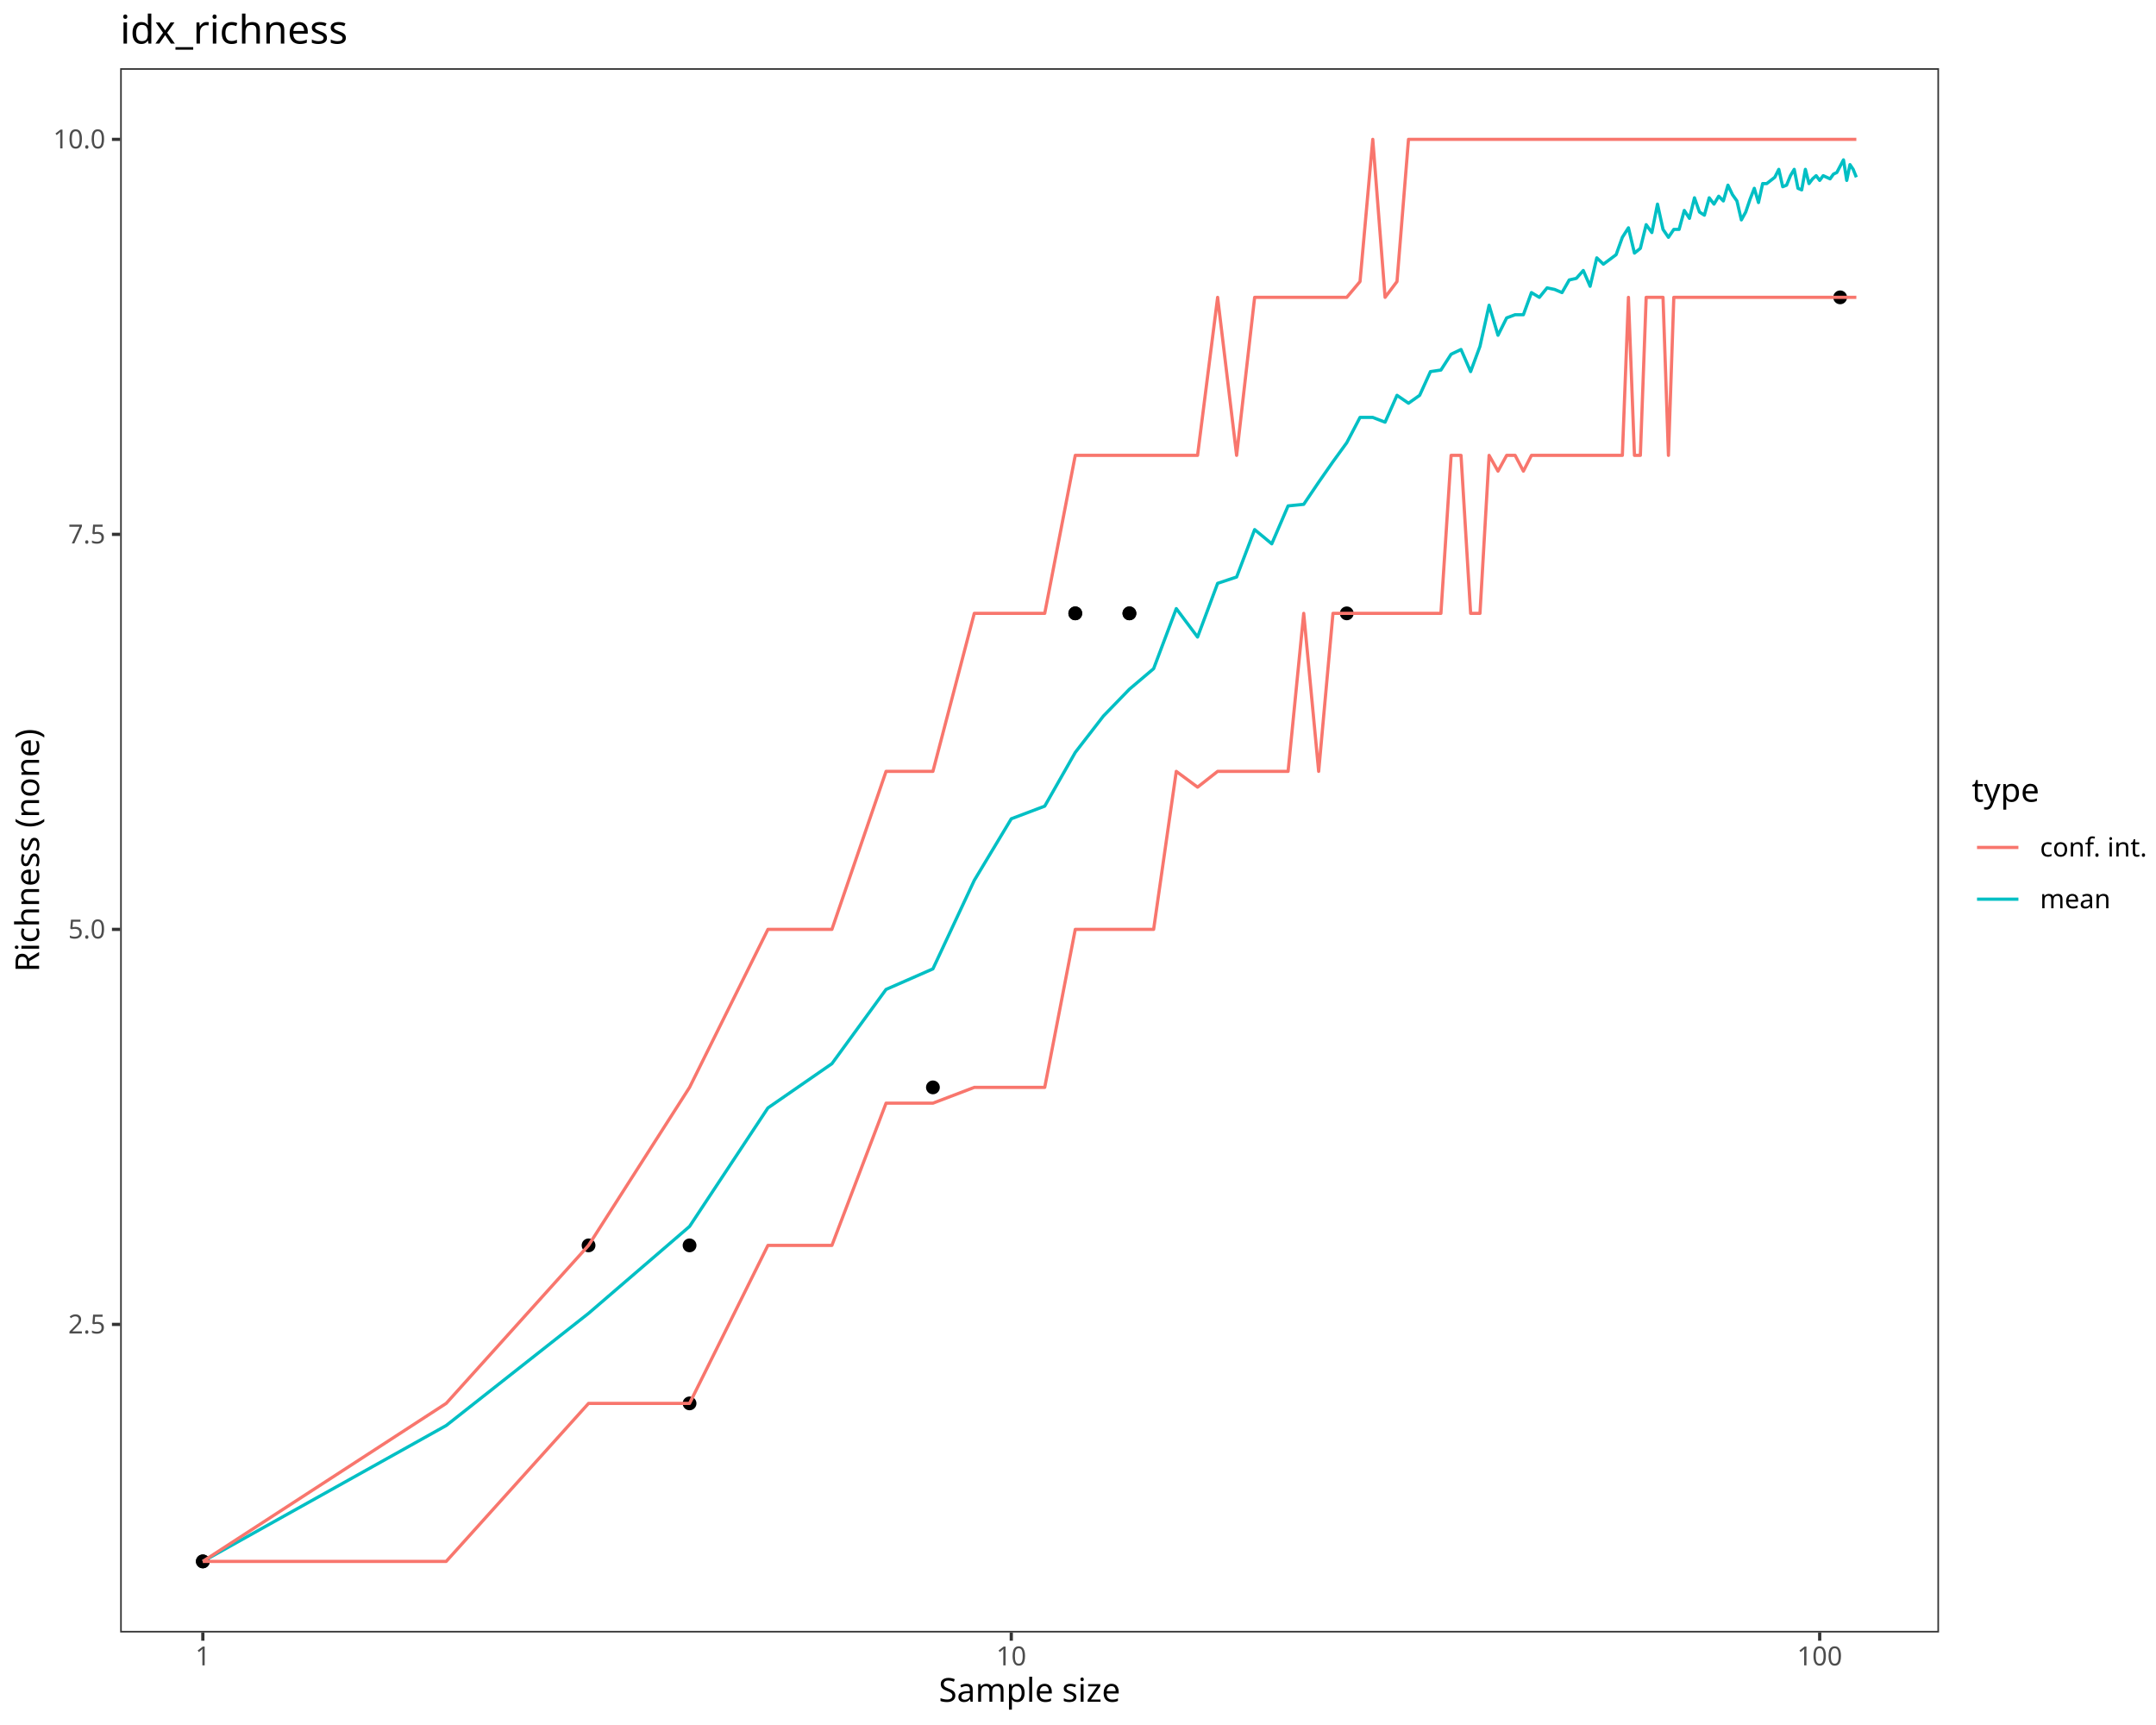
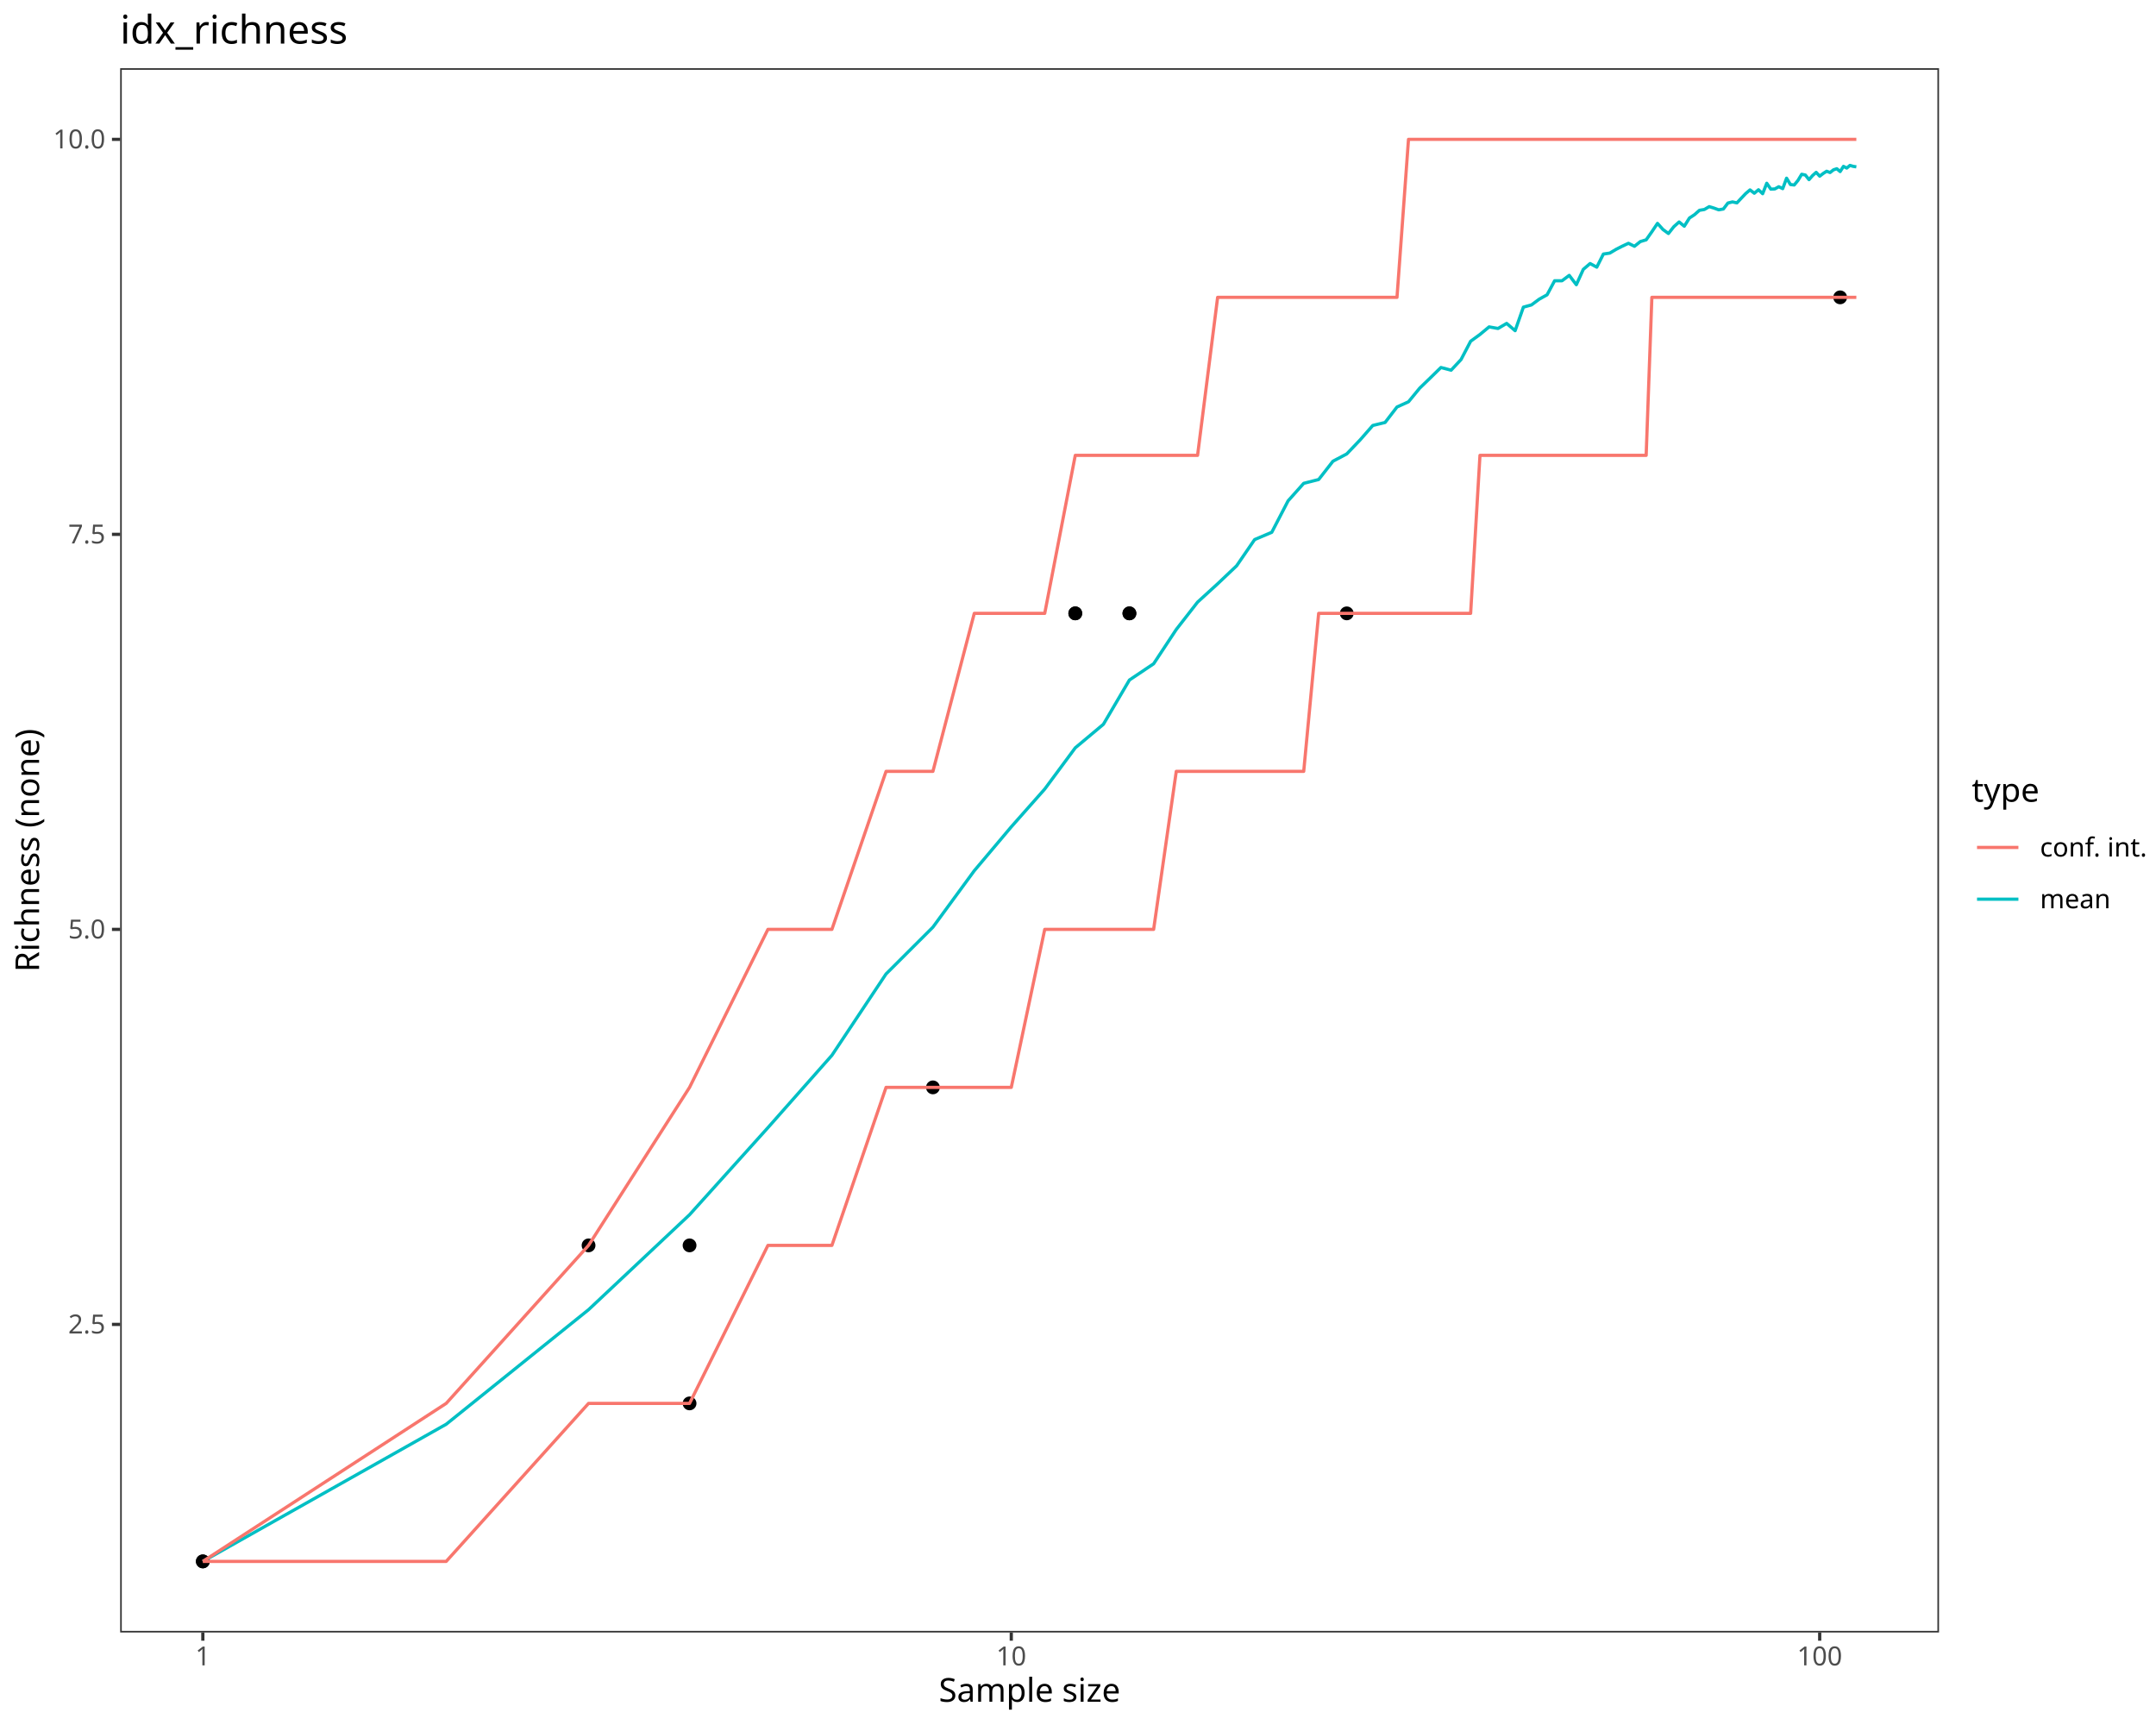
<svg xmlns="http://www.w3.org/2000/svg" class="svglite" data-engine-version="2.0" width="720.00pt" height="576.00pt" viewBox="0 0 720.00 576.00">
  <defs>
    <style type="text/css">
    .svglite line, .svglite polyline, .svglite polygon, .svglite path, .svglite rect, .svglite circle {
      fill: none;
      stroke: #000000;
      stroke-linecap: round;
      stroke-linejoin: round;
      stroke-miterlimit: 10.00;
    }
  </style>
  </defs>
  <rect width="100%" height="100%" style="stroke: none; fill: #FFFFFF;" />
  <defs>
    <clipPath id="cpMC4wMHw3MjAuMDB8MC4wMHw1NzYuMDA=">
      <rect x="0.00" y="0.00" width="720.00" height="576.00" />
    </clipPath>
  </defs>
  <g clip-path="url(#cpMC4wMHw3MjAuMDB8MC4wMHw1NzYuMDA=)">
    <rect x="0.00" y="0.00" width="720.00" height="576.00" style="stroke-width: 1.07; stroke: #FFFFFF; fill: #FFFFFF;" />
  </g>
  <defs>
    <clipPath id="cpNDAuMTN8NjQ3LjU0fDIyLjc4fDU0NS4xMQ==">
      <rect x="40.13" y="22.78" width="607.41" height="522.33" />
    </clipPath>
  </defs>
  <g clip-path="url(#cpNDAuMTN8NjQ3LjU0fDIyLjc4fDU0NS4xMQ==)">
    <rect x="40.13" y="22.78" width="607.41" height="522.33" style="stroke-width: 1.07; stroke: none; fill: #FFFFFF;" />
    <circle cx="377.17" cy="204.81" r="1.95" style="stroke-width: 0.71; fill: #000000;" />
    <circle cx="311.55" cy="363.09" r="1.95" style="stroke-width: 0.71; fill: #000000;" />
    <circle cx="230.28" cy="468.61" r="1.95" style="stroke-width: 0.71; fill: #000000;" />
    <circle cx="67.74" cy="521.37" r="1.95" style="stroke-width: 0.71; fill: #000000;" />
    <circle cx="67.74" cy="521.37" r="1.95" style="stroke-width: 0.71; fill: #000000;" />
    <circle cx="359.09" cy="204.81" r="1.95" style="stroke-width: 0.71; fill: #000000;" />
    <circle cx="196.55" cy="415.85" r="1.95" style="stroke-width: 0.71; fill: #000000;" />
    <circle cx="377.17" cy="204.81" r="1.95" style="stroke-width: 0.71; fill: #000000;" />
    <circle cx="449.75" cy="204.81" r="1.95" style="stroke-width: 0.71; fill: #000000;" />
    <circle cx="614.52" cy="99.29" r="1.95" style="stroke-width: 0.71; fill: #000000;" />
    <circle cx="230.28" cy="415.85" r="1.95" style="stroke-width: 0.71; fill: #000000;" />
    <circle cx="359.09" cy="204.81" r="1.95" style="stroke-width: 0.71; fill: #000000;" />
-     <polyline points="67.74,521.37 149.01,476.00 196.55,438.54 230.28,409.52 256.45,369.95 277.82,355.17 295.90,330.38 311.55,323.52 325.36,293.97 337.72,273.40 348.89,269.18 359.09,251.24 368.48,239.10 377.17,230.13 385.26,223.27 392.82,203.22 399.93,212.72 406.63,194.78 412.97,192.67 418.99,176.84 424.71,181.59 430.16,168.93 435.38,168.40 440.37,161.02 445.15,154.16 449.75,147.83 454.18,139.38 458.44,139.38 462.55,140.97 466.53,132.00 470.37,134.64 474.10,132.00 477.70,124.08 481.20,123.56 484.60,118.28 487.91,116.70 491.12,124.08 494.24,115.64 497.29,101.92 500.26,111.95 503.15,106.15 505.98,105.09 508.74,105.09 511.43,97.70 514.07,99.29 516.65,96.12 519.17,96.65 521.64,97.70 524.05,93.48 526.42,92.95 528.74,90.32 531.02,95.59 533.25,86.10 535.45,88.21 537.60,86.62 539.71,85.04 541.79,79.24 543.82,76.07 545.83,84.51 547.80,82.93 549.74,75.02 551.64,77.65 553.52,68.16 555.37,76.60 557.18,79.24 558.97,76.60 560.74,76.60 562.47,70.27 564.19,72.91 565.87,66.05 567.54,70.80 569.18,71.85 570.79,66.05 572.39,68.16 573.96,65.52 575.52,67.10 577.05,61.83 578.56,64.99 580.05,67.10 581.53,73.43 582.99,70.80 584.42,66.57 585.85,62.88 587.25,67.63 588.64,61.30 590.01,61.30 591.36,60.24 592.70,59.19 594.03,56.55 595.34,62.35 596.63,61.83 597.92,58.66 599.18,56.55 600.44,62.88 601.68,63.41 602.91,56.55 604.12,61.30 605.32,59.72 606.51,58.66 607.69,60.24 608.86,58.66 610.01,59.19 611.16,59.72 612.29,58.13 613.41,57.61 614.52,55.49 615.63,53.38 616.72,60.24 617.80,54.97 618.87,56.55 619.93,59.19 " style="stroke-width: 1.07; stroke: #00BFC4; stroke-linecap: butt;" />
-     <polyline points="67.74,521.37 149.01,521.37 196.55,468.61 230.28,468.61 256.45,415.85 277.82,415.85 295.90,368.36 311.55,368.36 325.36,363.09 337.72,363.09 348.89,363.09 359.09,310.33 368.48,310.33 377.17,310.33 385.26,310.33 392.82,257.57 399.93,262.84 406.63,257.57 412.97,257.57 418.99,257.57 424.71,257.57 430.16,257.57 435.38,204.81 440.37,257.57 445.15,204.81 449.75,204.81 454.18,204.81 458.44,204.81 462.55,204.81 466.53,204.81 470.37,204.81 474.10,204.81 477.70,204.81 481.20,204.81 484.60,152.05 487.91,152.05 491.12,204.81 494.24,204.81 497.29,152.05 500.26,157.32 503.15,152.05 505.98,152.05 508.74,157.32 511.43,152.05 514.07,152.05 516.65,152.05 519.17,152.05 521.64,152.05 524.05,152.05 526.42,152.05 528.74,152.05 531.02,152.05 533.25,152.05 535.45,152.05 537.60,152.05 539.71,152.05 541.79,152.05 543.82,99.29 545.83,152.05 547.80,152.05 549.74,99.29 551.64,99.29 553.52,99.29 555.37,99.29 557.18,152.05 558.97,99.29 560.74,99.29 562.47,99.29 564.19,99.29 565.87,99.29 567.54,99.29 569.18,99.29 570.79,99.29 572.39,99.29 573.96,99.29 575.52,99.29 577.05,99.29 578.56,99.29 580.05,99.29 581.53,99.29 582.99,99.29 584.42,99.29 585.85,99.29 587.25,99.29 588.64,99.29 590.01,99.29 591.36,99.29 592.70,99.29 594.03,99.29 595.34,99.29 596.63,99.29 597.92,99.29 599.18,99.29 600.44,99.29 601.68,99.29 602.91,99.29 604.12,99.29 605.32,99.29 606.51,99.29 607.69,99.29 608.86,99.29 610.01,99.29 611.16,99.29 612.29,99.29 613.41,99.29 614.52,99.29 615.63,99.29 616.72,99.29 617.80,99.29 618.87,99.29 619.93,99.29 " style="stroke-width: 1.07; stroke: #F8766D; stroke-linecap: butt;" />
-     <polyline points="67.74,521.37 149.01,468.61 196.55,415.85 230.28,363.09 256.45,310.33 277.82,310.33 295.90,257.57 311.55,257.57 325.36,204.81 337.72,204.81 348.89,204.81 359.09,152.05 368.48,152.05 377.17,152.05 385.26,152.05 392.82,152.05 399.93,152.05 406.63,99.29 412.97,152.05 418.99,99.29 424.71,99.29 430.16,99.29 435.38,99.29 440.37,99.29 445.15,99.29 449.75,99.29 454.18,94.01 458.44,46.53 462.55,99.29 466.53,94.01 470.37,46.53 474.10,46.53 477.70,46.53 481.20,46.53 484.60,46.53 487.91,46.53 491.12,46.53 494.24,46.53 497.29,46.53 500.26,46.53 503.15,46.53 505.98,46.53 508.74,46.53 511.43,46.53 514.07,46.53 516.65,46.53 519.17,46.53 521.64,46.53 524.05,46.53 526.42,46.53 528.74,46.53 531.02,46.53 533.25,46.53 535.45,46.53 537.60,46.53 539.71,46.53 541.79,46.53 543.82,46.53 545.83,46.53 547.80,46.53 549.74,46.53 551.64,46.53 553.52,46.53 555.37,46.53 557.18,46.53 558.97,46.53 560.74,46.53 562.47,46.53 564.19,46.53 565.87,46.53 567.54,46.53 569.18,46.53 570.79,46.53 572.39,46.53 573.96,46.53 575.52,46.53 577.05,46.53 578.56,46.53 580.05,46.53 581.53,46.53 582.99,46.53 584.42,46.53 585.85,46.53 587.25,46.53 588.64,46.53 590.01,46.53 591.36,46.53 592.70,46.53 594.03,46.53 595.34,46.53 596.63,46.53 597.92,46.53 599.18,46.53 600.44,46.53 601.68,46.53 602.91,46.53 604.12,46.53 605.32,46.53 606.51,46.53 607.69,46.53 608.86,46.53 610.01,46.53 611.16,46.53 612.29,46.53 613.41,46.53 614.52,46.53 615.63,46.53 616.72,46.53 617.80,46.53 618.87,46.53 619.93,46.53 " style="stroke-width: 1.07; stroke: #F8766D; stroke-linecap: butt;" />
+     <polyline points="67.74,521.37 149.01,475.57 196.55,437.32 230.28,405.61 256.45,376.54 277.82,352.38 295.90,325.21 311.55,309.59 325.36,290.75 337.72,276.09 348.89,263.48 359.09,249.71 368.48,241.85 377.17,227.07 385.26,221.64 392.82,210.19 399.93,201.06 406.63,194.94 412.97,188.93 418.99,180.17 424.71,177.74 430.16,167.24 435.38,161.39 440.37,160.12 445.15,154.00 449.75,151.57 454.18,146.93 458.44,142.07 462.55,141.07 466.53,135.90 470.37,134.16 474.10,129.62 477.70,126.14 481.20,122.71 484.60,123.61 487.91,120.07 491.12,113.95 494.24,111.68 497.29,109.15 500.26,109.68 503.15,107.99 505.98,110.42 508.74,102.56 511.43,101.82 514.07,99.87 516.65,98.44 519.17,93.75 521.64,93.75 524.05,91.95 526.42,95.07 528.74,89.95 531.02,88.00 533.25,89.21 535.45,84.83 537.60,84.51 539.71,83.25 541.79,82.19 543.82,81.24 545.83,82.24 547.80,80.66 549.74,80.08 551.64,77.39 553.52,74.59 555.37,76.65 557.18,77.97 558.97,75.70 560.74,74.12 562.47,75.54 564.19,72.80 565.87,71.69 567.54,70.22 569.18,69.95 570.79,69.00 572.39,69.48 573.96,70.06 575.52,69.79 577.05,67.79 578.56,67.42 580.05,67.74 581.53,66.15 582.99,64.62 584.42,63.41 585.85,64.52 587.25,63.36 588.64,64.68 590.01,61.19 591.36,63.15 592.70,63.09 594.03,62.35 595.34,62.99 596.63,59.50 597.92,61.62 599.18,61.77 600.44,60.24 601.68,58.19 602.91,58.45 604.12,59.98 605.32,58.61 606.51,57.55 607.69,58.82 608.86,57.92 610.01,57.18 611.16,57.61 612.29,56.71 613.41,56.34 614.52,57.29 615.63,55.55 616.72,56.13 617.80,55.23 618.87,55.55 619.93,55.71 " style="stroke-width: 1.07; stroke: #00BFC4; stroke-linecap: butt;" />
+     <polyline points="67.74,521.37 149.01,521.37 196.55,468.61 230.28,468.61 256.45,415.85 277.82,415.85 295.90,363.09 311.55,363.09 325.36,363.09 337.72,363.09 348.89,310.33 359.09,310.33 368.48,310.33 377.17,310.33 385.26,310.33 392.82,257.57 399.93,257.57 406.63,257.57 412.97,257.57 418.99,257.57 424.71,257.57 430.16,257.57 435.38,257.57 440.37,204.81 445.15,204.81 449.75,204.81 454.18,204.81 458.44,204.81 462.55,204.81 466.53,204.81 470.37,204.81 474.10,204.81 477.70,204.81 481.20,204.81 484.60,204.81 487.91,204.81 491.12,204.81 494.24,152.05 497.29,152.05 500.26,152.05 503.15,152.05 505.98,152.05 508.74,152.05 511.43,152.05 514.07,152.05 516.65,152.05 519.17,152.05 521.64,152.05 524.05,152.05 526.42,152.05 528.74,152.05 531.02,152.05 533.25,152.05 535.45,152.05 537.60,152.05 539.71,152.05 541.79,152.05 543.82,152.05 545.83,152.05 547.80,152.05 549.74,152.05 551.64,99.29 553.52,99.29 555.37,99.29 557.18,99.29 558.97,99.29 560.74,99.29 562.47,99.29 564.19,99.29 565.87,99.29 567.54,99.29 569.18,99.29 570.79,99.29 572.39,99.29 573.96,99.29 575.52,99.29 577.05,99.29 578.56,99.29 580.05,99.29 581.53,99.29 582.99,99.29 584.42,99.29 585.85,99.29 587.25,99.29 588.64,99.29 590.01,99.29 591.36,99.29 592.70,99.29 594.03,99.29 595.34,99.29 596.63,99.29 597.92,99.29 599.18,99.29 600.44,99.29 601.68,99.29 602.91,99.29 604.12,99.29 605.32,99.29 606.51,99.29 607.69,99.29 608.86,99.29 610.01,99.29 611.16,99.29 612.29,99.29 613.41,99.29 614.52,99.29 615.63,99.29 616.72,99.29 617.80,99.29 618.87,99.29 619.93,99.29 " style="stroke-width: 1.07; stroke: #F8766D; stroke-linecap: butt;" />
+     <polyline points="67.74,521.37 149.01,468.61 196.55,415.85 230.28,363.09 256.45,310.33 277.82,310.33 295.90,257.57 311.55,257.57 325.36,204.81 337.72,204.81 348.89,204.81 359.09,152.05 368.48,152.05 377.17,152.05 385.26,152.05 392.82,152.05 399.93,152.05 406.63,99.29 412.97,99.29 418.99,99.29 424.71,99.29 430.16,99.29 435.38,99.29 440.37,99.29 445.15,99.29 449.75,99.29 454.18,99.29 458.44,99.29 462.55,99.29 466.53,99.29 470.37,46.53 474.10,46.53 477.70,46.53 481.20,46.53 484.60,46.53 487.91,46.53 491.12,46.53 494.24,46.53 497.29,46.53 500.26,46.53 503.15,46.53 505.98,46.53 508.74,46.53 511.43,46.53 514.07,46.53 516.65,46.53 519.17,46.53 521.64,46.53 524.05,46.53 526.42,46.53 528.74,46.53 531.02,46.53 533.25,46.53 535.45,46.53 537.60,46.53 539.71,46.53 541.79,46.53 543.82,46.53 545.83,46.53 547.80,46.53 549.74,46.53 551.64,46.53 553.52,46.53 555.37,46.53 557.18,46.53 558.97,46.53 560.74,46.53 562.47,46.53 564.19,46.53 565.87,46.53 567.54,46.53 569.18,46.53 570.79,46.53 572.39,46.53 573.96,46.53 575.52,46.53 577.05,46.53 578.56,46.53 580.05,46.53 581.53,46.53 582.99,46.53 584.42,46.53 585.85,46.53 587.25,46.53 588.64,46.53 590.01,46.53 591.36,46.53 592.70,46.53 594.03,46.53 595.34,46.53 596.63,46.53 597.92,46.53 599.18,46.53 600.44,46.53 601.68,46.53 602.91,46.53 604.12,46.53 605.32,46.53 606.51,46.53 607.69,46.53 608.86,46.53 610.01,46.53 611.16,46.53 612.29,46.53 613.41,46.53 614.52,46.53 615.63,46.53 616.72,46.53 617.80,46.53 618.87,46.53 619.93,46.53 " style="stroke-width: 1.07; stroke: #F8766D; stroke-linecap: butt;" />
    <rect x="40.13" y="22.78" width="607.41" height="522.33" style="stroke-width: 1.07; stroke: #333333;" />
  </g>
  <g clip-path="url(#cpMC4wMHw3MjAuMDB8MC4wMHw1NzYuMDA=)">
    <text x="35.20" y="445.26" text-anchor="end" style="font-size: 8.80px; fill: #4D4D4D; font-family: sans;" textLength="12.23px" lengthAdjust="spacingAndGlyphs">2.5</text>
    <text x="35.20" y="313.36" text-anchor="end" style="font-size: 8.80px; fill: #4D4D4D; font-family: sans;" textLength="12.23px" lengthAdjust="spacingAndGlyphs">5.0</text>
    <text x="35.20" y="181.46" text-anchor="end" style="font-size: 8.80px; fill: #4D4D4D; font-family: sans;" textLength="12.23px" lengthAdjust="spacingAndGlyphs">7.5</text>
    <text x="35.20" y="49.55" text-anchor="end" style="font-size: 8.80px; fill: #4D4D4D; font-family: sans;" textLength="17.13px" lengthAdjust="spacingAndGlyphs">10.0</text>
    <polyline points="37.39,442.23 40.13,442.23 " style="stroke-width: 1.07; stroke: #333333; stroke-linecap: butt;" />
    <polyline points="37.39,310.33 40.13,310.33 " style="stroke-width: 1.07; stroke: #333333; stroke-linecap: butt;" />
    <polyline points="37.39,178.43 40.13,178.43 " style="stroke-width: 1.07; stroke: #333333; stroke-linecap: butt;" />
    <polyline points="37.39,46.53 40.13,46.53 " style="stroke-width: 1.07; stroke: #333333; stroke-linecap: butt;" />
    <polyline points="67.74,547.85 67.74,545.11 " style="stroke-width: 1.07; stroke: #333333; stroke-linecap: butt;" />
    <polyline points="337.72,547.85 337.72,545.11 " style="stroke-width: 1.07; stroke: #333333; stroke-linecap: butt;" />
    <polyline points="607.69,547.85 607.69,545.11 " style="stroke-width: 1.07; stroke: #333333; stroke-linecap: butt;" />
    <text x="67.74" y="556.10" text-anchor="middle" style="font-size: 8.80px; fill: #4D4D4D; font-family: sans;" textLength="4.89px" lengthAdjust="spacingAndGlyphs">1</text>
    <text x="337.72" y="556.10" text-anchor="middle" style="font-size: 8.80px; fill: #4D4D4D; font-family: sans;" textLength="9.79px" lengthAdjust="spacingAndGlyphs">10</text>
    <text x="607.69" y="556.10" text-anchor="middle" style="font-size: 8.80px; fill: #4D4D4D; font-family: sans;" textLength="14.68px" lengthAdjust="spacingAndGlyphs">100</text>
    <text x="343.84" y="568.24" text-anchor="middle" style="font-size: 11.00px; font-family: sans;" textLength="59.93px" lengthAdjust="spacingAndGlyphs">Sample size</text>
    <text transform="translate(13.05,283.95) rotate(-90)" text-anchor="middle" style="font-size: 11.00px; font-family: sans;" textLength="80.11px" lengthAdjust="spacingAndGlyphs">Richness (none)</text>
    <rect x="658.50" y="259.00" width="56.02" height="49.89" style="stroke-width: 1.07; stroke: none; fill: #FFFFFF;" />
    <text x="658.50" y="267.71" style="font-size: 11.00px; font-family: sans;" textLength="20.80px" lengthAdjust="spacingAndGlyphs">type</text>
    <rect x="658.50" y="274.33" width="17.28" height="17.28" style="stroke-width: 1.07; stroke: none; fill: #FFFFFF;" />
    <line x1="660.23" y1="282.97" x2="674.05" y2="282.97" style="stroke-width: 1.07; stroke: #F8766D; stroke-linecap: butt;" />
    <rect x="658.50" y="291.61" width="17.28" height="17.28" style="stroke-width: 1.07; stroke: none; fill: #FFFFFF;" />
    <line x1="660.23" y1="300.25" x2="674.05" y2="300.25" style="stroke-width: 1.07; stroke: #00BFC4; stroke-linecap: butt;" />
    <text x="681.26" y="286.00" style="font-size: 8.80px; font-family: sans;" textLength="33.26px" lengthAdjust="spacingAndGlyphs">conf. int.</text>
    <text x="681.26" y="303.28" style="font-size: 8.80px; font-family: sans;" textLength="22.02px" lengthAdjust="spacingAndGlyphs">mean</text>
    <text x="40.13" y="14.56" style="font-size: 13.20px; font-family: sans;" textLength="73.39px" lengthAdjust="spacingAndGlyphs">idx_richness</text>
  </g>
</svg>
